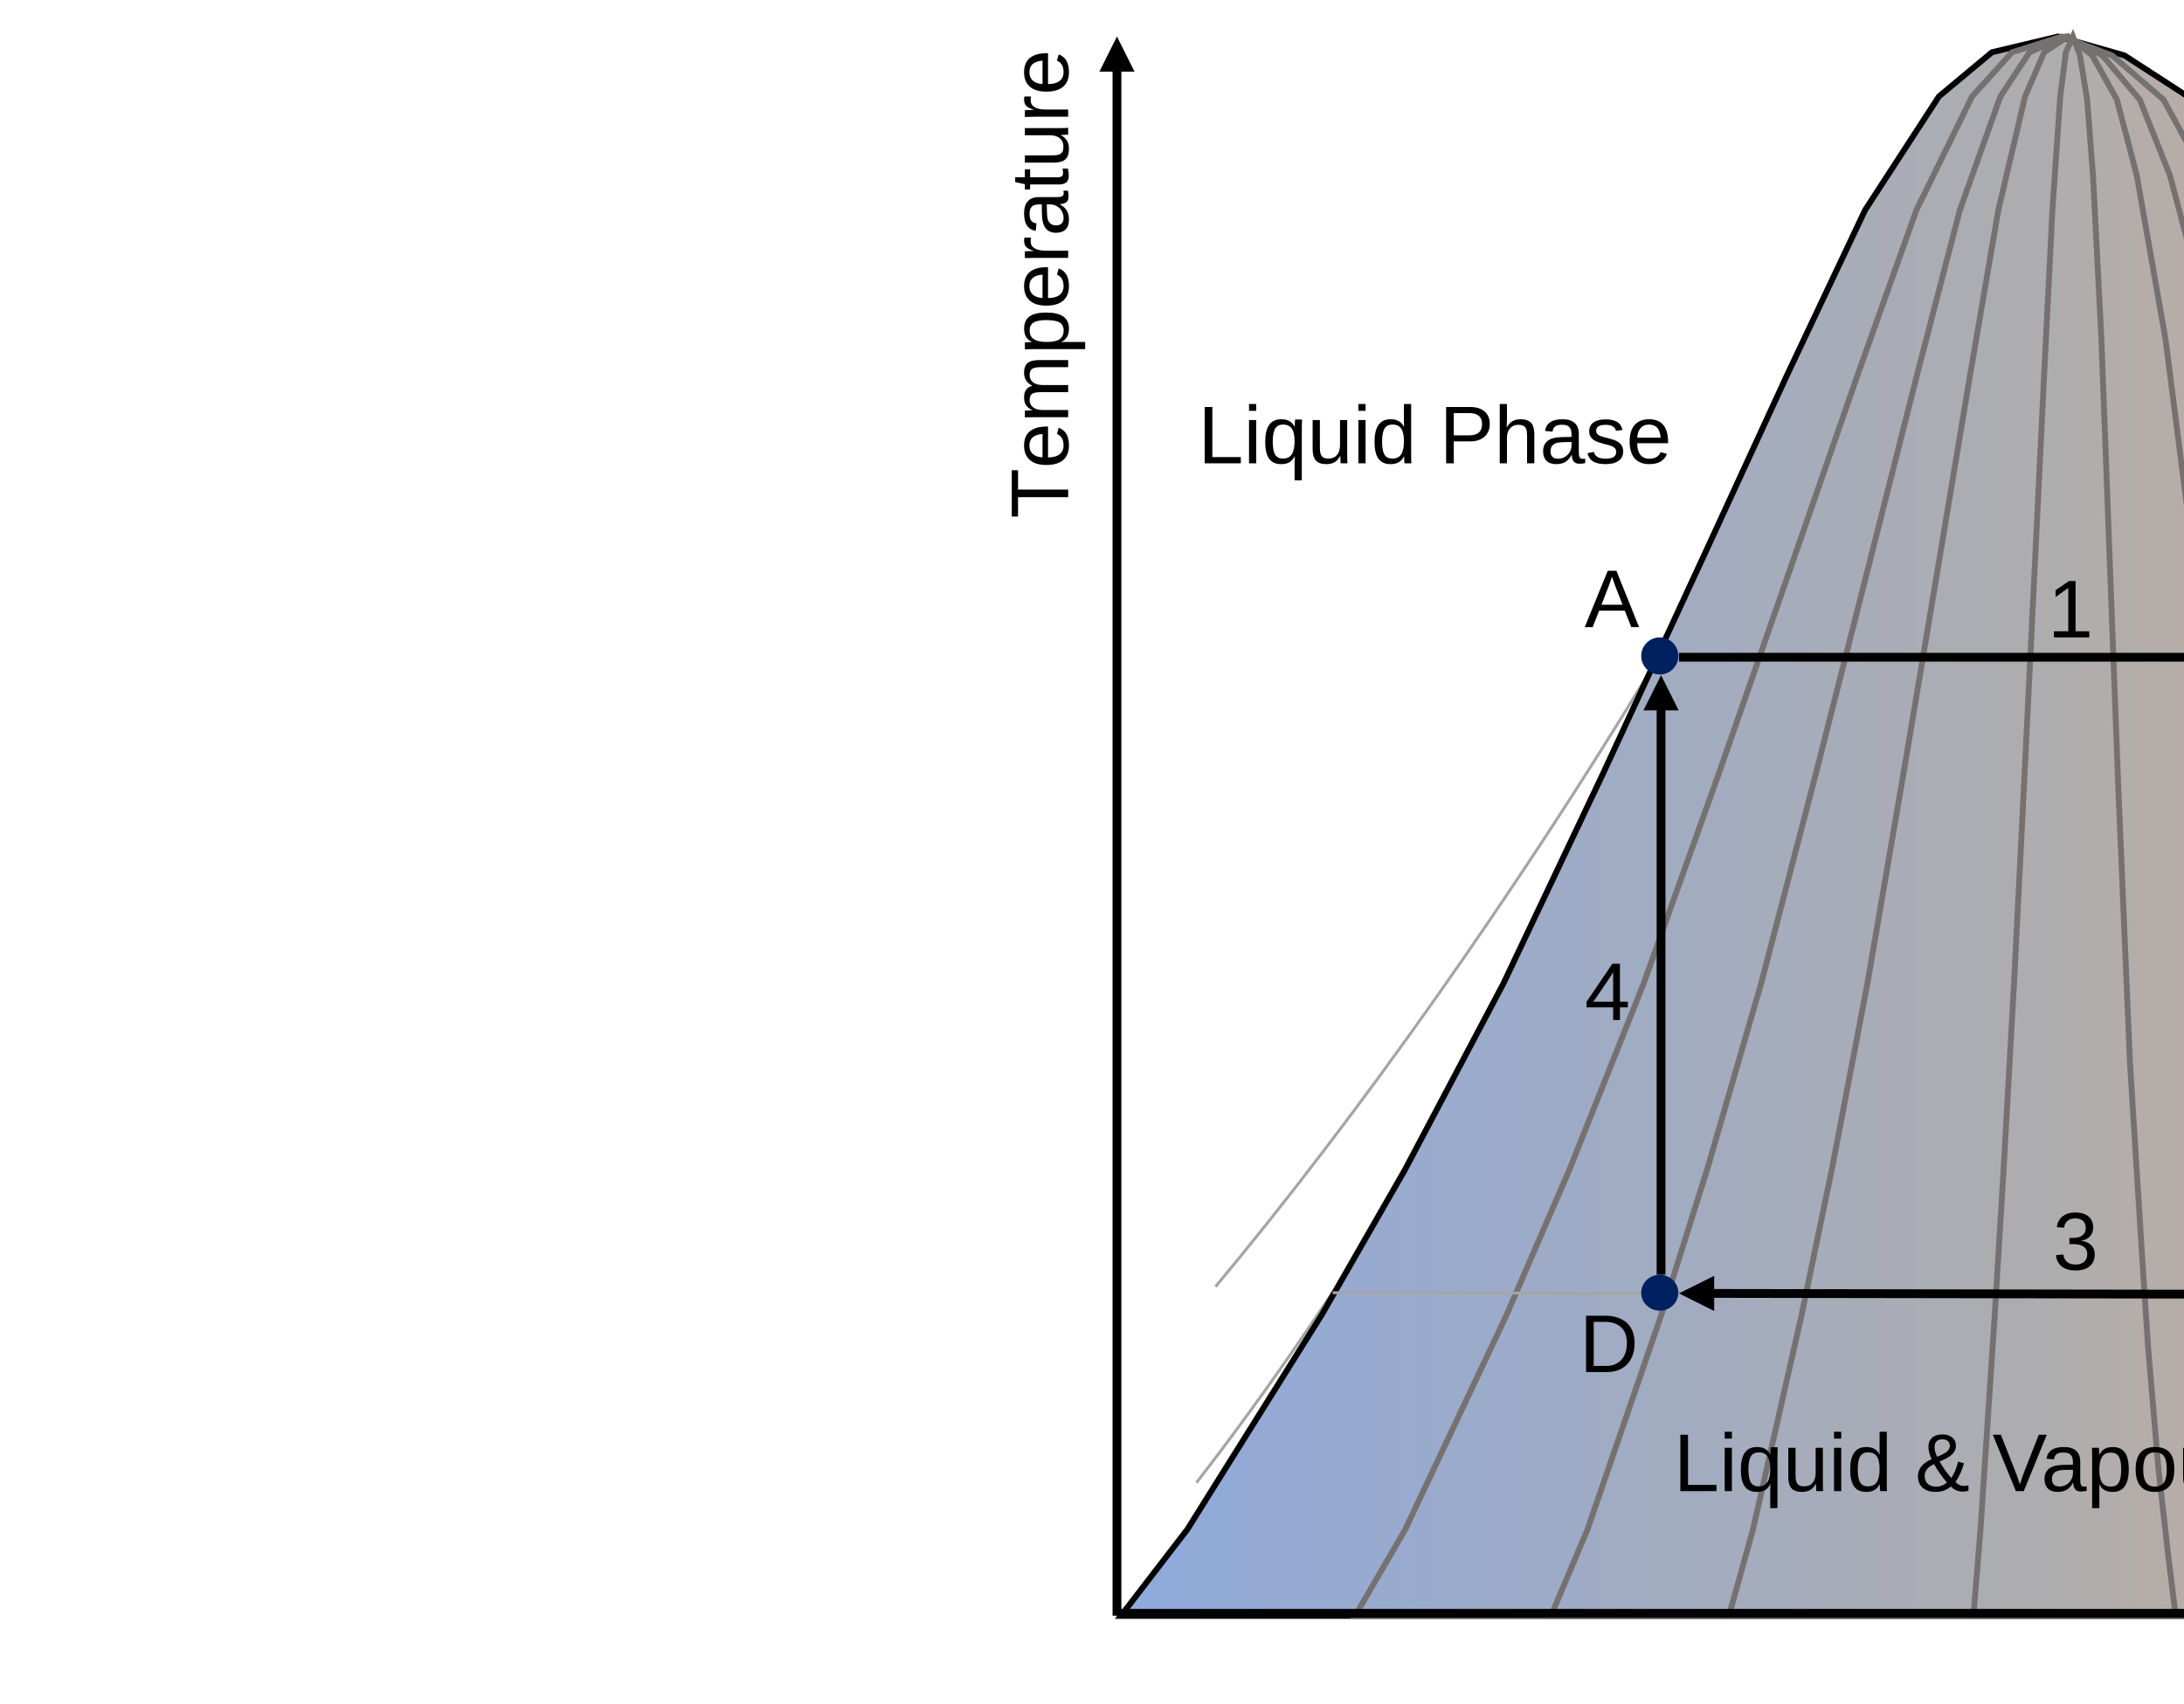
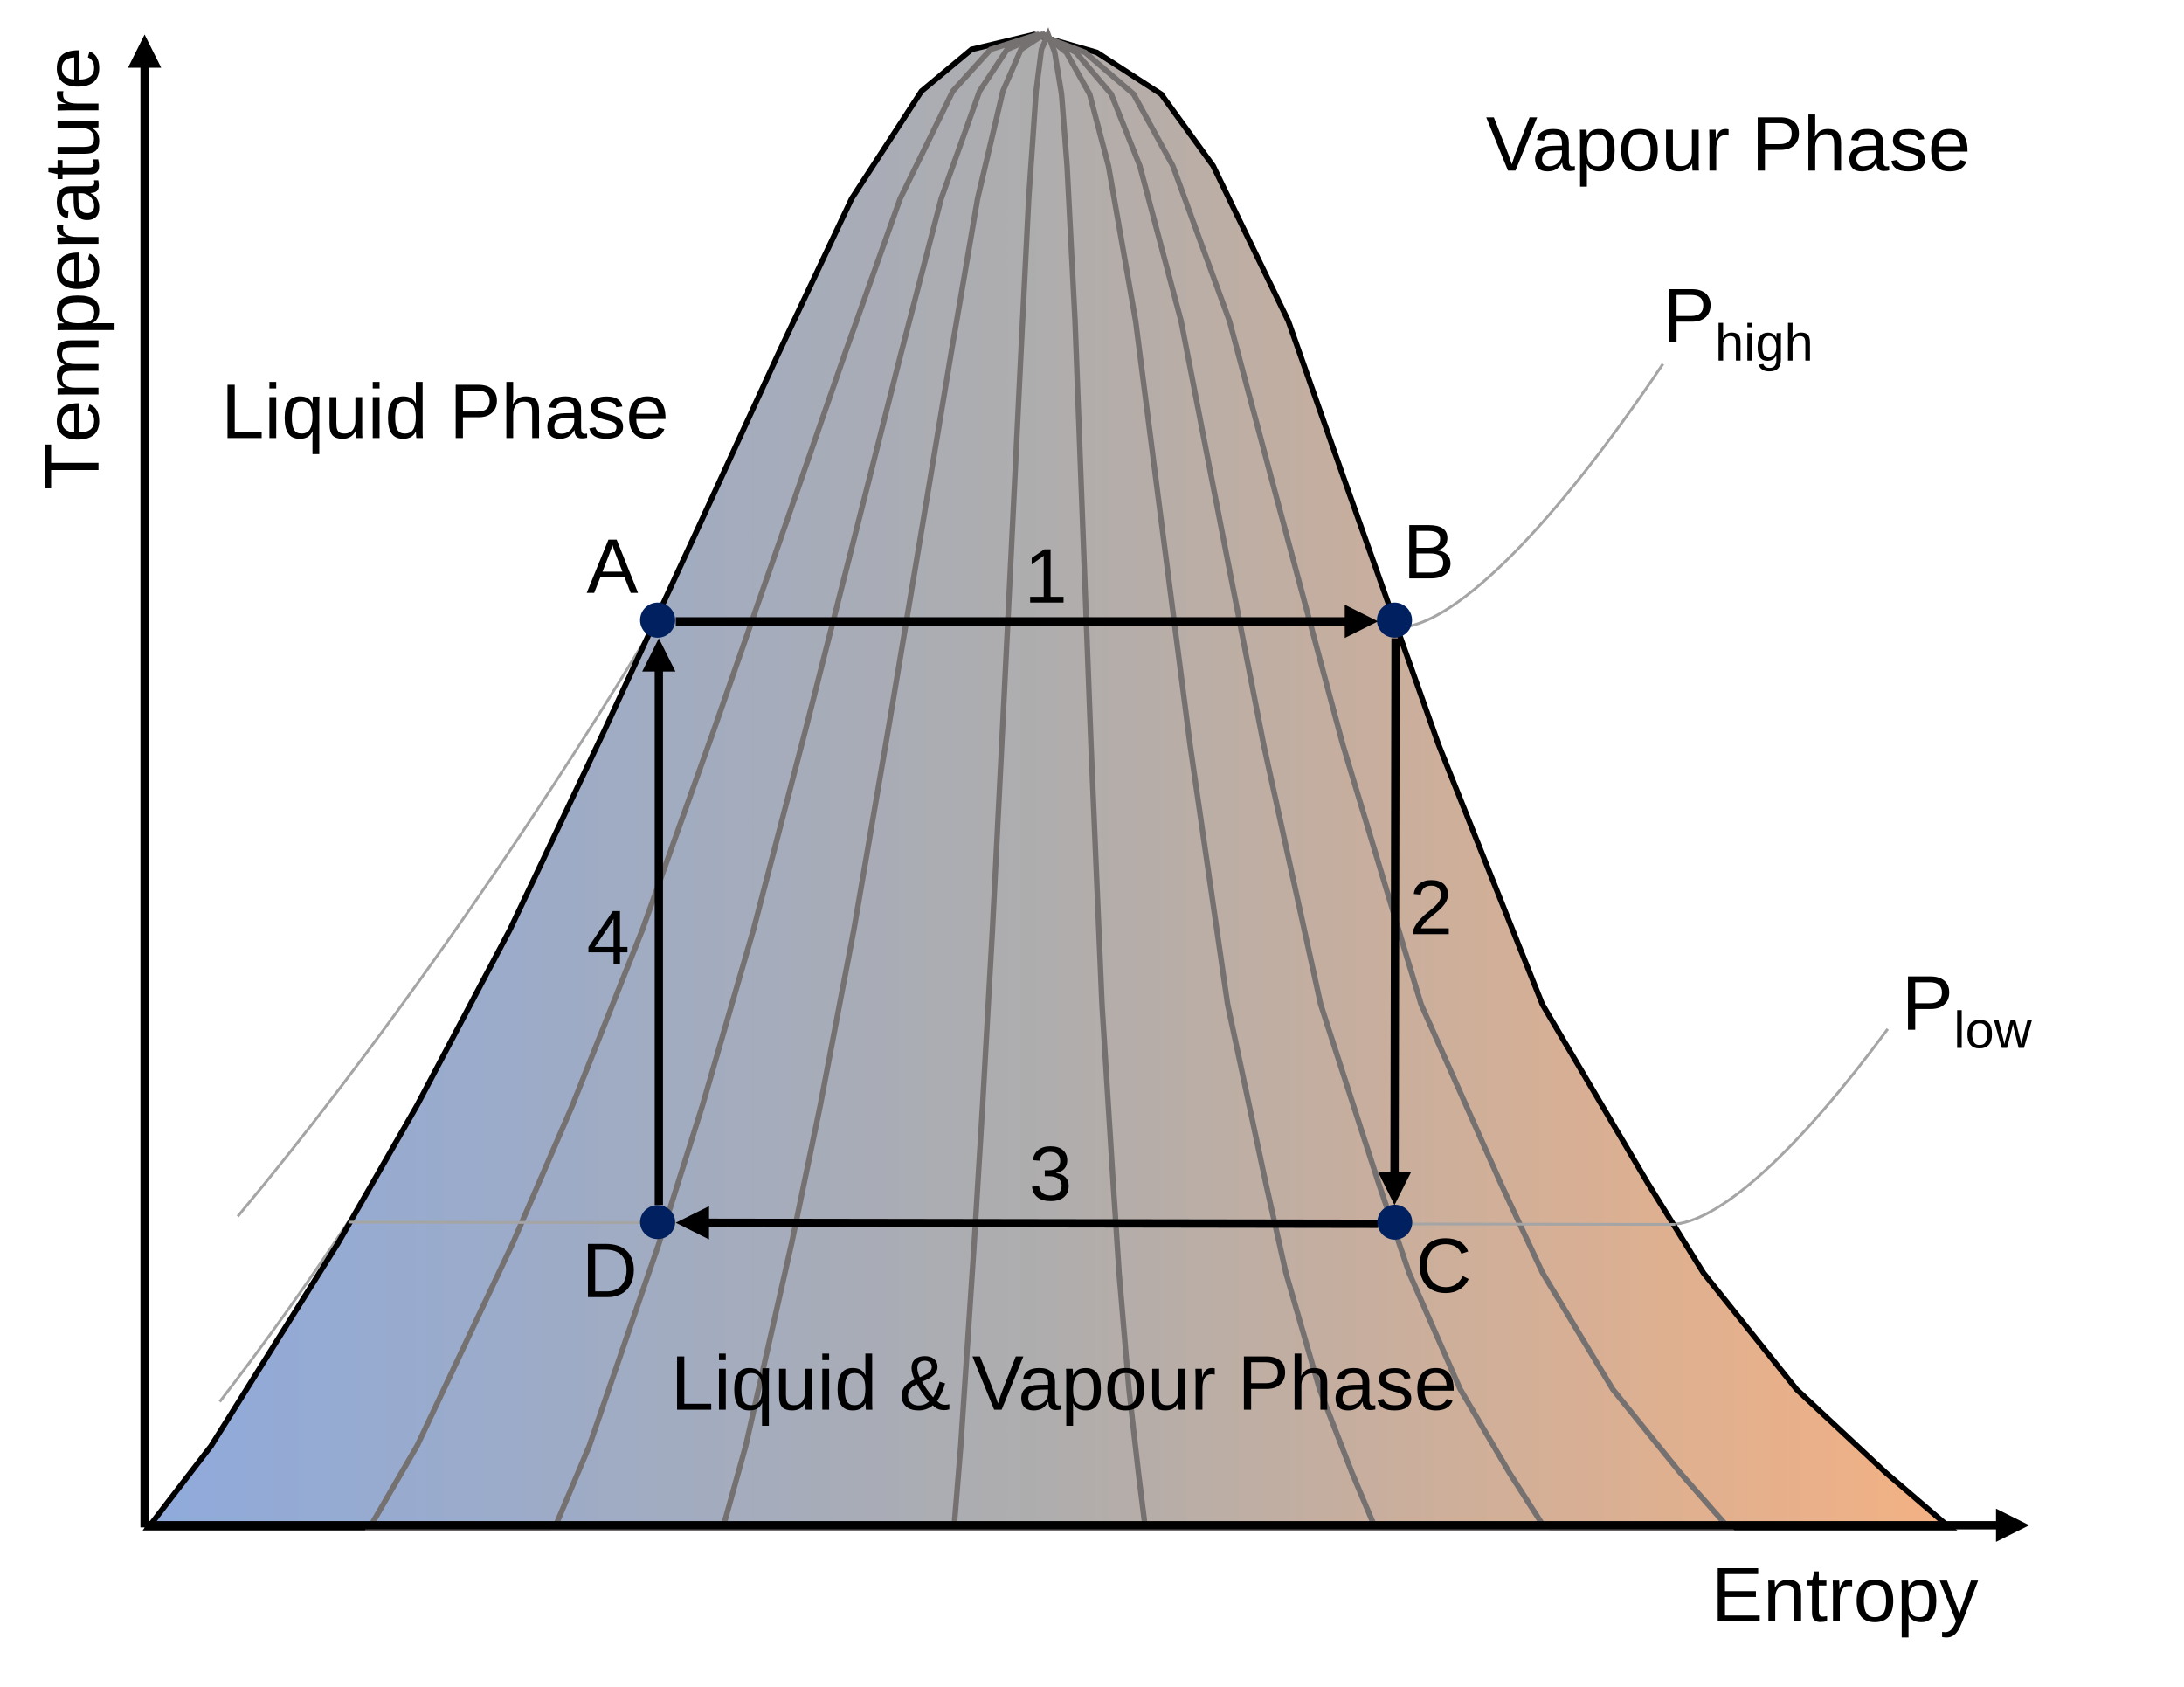
- <svg xmlns="http://www.w3.org/2000/svg" width="200" xml:space="preserve" overflow="hidden">
+ <svg xmlns="http://www.w3.org/2000/svg" width="1805" height="1394" xml:space="preserve" overflow="hidden">
  <defs>
    <clipPath id="clip0">
      <rect x="1348" y="679" width="1805" height="1394" />
    </clipPath>
    <linearGradient x1="1470.5" y1="1324.5" x2="2959.5" y2="1324.5" gradientUnits="userSpaceOnUse" spreadMethod="reflect" id="fill1">
      <stop offset="0" stop-color="#8FAADC" />
      <stop offset="0.5" stop-color="#AFADAD" />
      <stop offset="1" stop-color="#F4B183" />
    </linearGradient>
  </defs>
  <g clip-path="url(#clip0)" transform="translate(-1348 -679)">
    <path d="M244.483 388.589C248.847 447.433 251.072 509.122 251.072 571.227" stroke="#A5A5A5" stroke-width="2.292" stroke-miterlimit="8" fill="none" fill-rule="evenodd" transform="matrix(0.833926 0.551876 0.551876 -0.833926 1111.26 2026.56)" />
    <path d="M143.228 5.701C182.449 31.106 216.733 139.264 235.718 297.484" stroke="#A5A5A5" stroke-width="2.292" stroke-miterlimit="8" fill="none" fill-rule="evenodd" transform="matrix(0.890247 0.455478 0.455478 -0.890247 2377.03 1137.24)" />
    <path d="M143.228 5.701C176.285 27.114 206.106 107.571 226.095 229.279" stroke="#A5A5A5" stroke-width="2.292" stroke-miterlimit="8" fill="none" fill-rule="evenodd" transform="matrix(0.890247 0.455478 0.455478 -0.890247 2602.43 1630.51)" />
    <path d="M230.087 335.321C249.348 508.698 255.716 722.123 247.671 924.658" stroke="#A5A5A5" stroke-width="2.292" stroke-miterlimit="8" fill="none" fill-rule="evenodd" transform="matrix(0.833926 0.551876 0.551876 -0.833926 1167.55 1836.92)" />
    <path d="M2202.71 707.5 2254.47 722.297 2307.71 756.823 2350.6 816.011 2412.72 944.251 2461.52 1082.36 2536.94 1294.45 2622.72 1509 2709.97 1656.97 2755.82 1730.96 2832.72 1827.14 2906.67 1896.19 2959.5 1941.5 1470.5 1941.5 1522.42 1873.99 1627.42 1706.3 1692.49 1592.85 1769.4 1447.35 1847.78 1282.12 1927.64 1109.48 1991.23 971.38 2051.87 843.139 2109.54 754.357 2150.95 719.831 2202.71 707.5Z" stroke="#000000" stroke-width="4.583" stroke-miterlimit="8" fill="url(#fill1)" fill-rule="evenodd" />
    <path d="M2205.73 707.5 2244.77 722.297 2284.92 756.823 2317.27 816.011 2364.12 944.251 2400.92 1082.36 2457.81 1294.45 2522.5 1509 2588.31 1656.97 2622.88 1730.96 2680.88 1827.14 2736.65 1896.19 2776.5 1941.5 1653.5 1941.5 1692.66 1873.99 1771.85 1706.3 1820.93 1592.85 1878.93 1447.35 1938.04 1282.12 1998.27 1109.48 2046.23 971.38 2091.96 843.139 2135.46 754.357 2166.69 719.831 2205.73 707.5Z" stroke="#767171" stroke-width="4.583" stroke-miterlimit="8" fill="none" fill-rule="evenodd" />
    <path d="M2208.75 707.5 2237.19 722.297 2266.43 756.823 2289.99 816.011 2324.12 944.251 2350.93 1082.36 2392.36 1294.45 2439.49 1509 2487.42 1656.97 2512.61 1730.96 2554.85 1827.14 2595.48 1896.19 2624.5 1941.5 1806.5 1941.5 1835.02 1873.99 1892.71 1706.3 1928.46 1592.85 1970.7 1447.35 2013.76 1282.12 2057.63 1109.48 2092.57 971.38 2125.88 843.139 2157.57 754.357 2180.31 719.831 2208.75 707.5Z" stroke="#767171" stroke-width="4.583" stroke-miterlimit="8" fill="none" fill-rule="evenodd" />
    <path d="M2210.55 707.5 2229.29 722.297 2248.56 756.823 2264.09 816.011 2286.57 944.251 2304.24 1082.36 2331.54 1294.45 2362.59 1509 2394.17 1656.97 2410.77 1730.96 2438.61 1827.14 2465.38 1896.19 2484.5 1941.5 1945.5 1941.5 1964.3 1873.99 2002.3 1706.3 2025.86 1592.85 2053.7 1447.35 2082.07 1282.12 2110.98 1109.48 2134 971.38 2155.95 843.139 2176.83 754.357 2191.82 719.831 2210.55 707.5Z" stroke="#767171" stroke-width="4.583" stroke-miterlimit="8" fill="none" fill-rule="evenodd" />
    <path d="M2214.2 707.5 2219.69 722.297 2225.34 756.823 2229.89 816.011 2236.48 944.251 2241.66 1082.36 2249.66 1294.45 2258.76 1509 2268.02 1656.97 2272.89 1730.96 2281.05 1827.14 2288.89 1896.19 2294.5 1941.5 2136.5 1941.5 2142.01 1873.99 2153.15 1706.3 2160.06 1592.85 2168.22 1447.35 2176.53 1282.12 2185.01 1109.48 2191.76 971.38 2198.19 843.139 2204.31 754.357 2208.7 719.831 2214.2 707.5Z" stroke="#767171" stroke-width="4.583" stroke-miterlimit="8" fill="none" fill-rule="evenodd" />
    <path d="M2732.66 1690.91 1636 1689" stroke="#A5A5A5" stroke-width="2.292" stroke-miterlimit="8" fill="none" fill-rule="evenodd" />
    <path d="M3.438-1.00548e-06 3.438 1210.9-3.437 1210.9-3.438 1.00548e-06ZM13.75 1206.31 0 1233.81-13.75 1206.31Z" transform="matrix(1 0 0 -1 1467.5 1941.31)" />
    <path d="M7.96451e-07-3.438 1534.7-3.437 1534.7 3.438-7.96451e-07 3.438ZM1530.12-13.75 1557.62 0 1530.12 13.75Z" transform="matrix(1 0 0 -1 1467.5 1939.5)" />
    <text font-family="Arial,Arial_MSFontService,sans-serif" font-weight="400" font-size="64" transform="matrix(-1.83697e-16 -1 1 -1.83697e-16 1429.38 1084)">T</text>
    <text font-family="Arial,Arial_MSFontService,sans-serif" font-weight="400" font-size="64" transform="matrix(-1.83697e-16 -1 1 -1.83697e-16 1429.38 1045)">emperature</text>
    <text font-family="Arial,Arial_MSFontService,sans-serif" font-weight="400" font-size="64" transform="matrix(1 0 0 1 2762.41 2019)">Entropy</text>
    <text font-family="Arial,Arial_MSFontService,sans-serif" font-weight="400" font-size="64" transform="matrix(1 0 0 1 2722.39 962)">P</text>
    <text font-family="Arial,Arial_MSFontService,sans-serif" font-weight="400" font-size="43" transform="matrix(1 0 0 1 2765.35 977)">high</text>
    <text font-family="Arial,Arial_MSFontService,sans-serif" font-weight="400" font-size="64" transform="matrix(1 0 0 1 2919.64 1530)">P</text>
    <text font-family="Arial,Arial_MSFontService,sans-serif" font-weight="400" font-size="43" transform="matrix(1 0 0 1 2962.61 1545)">low</text>
    <path d="M1877 1689C1877 1681.27 1883.49 1675 1891.5 1675 1899.51 1675 1906 1681.27 1906 1689 1906 1696.73 1899.51 1703 1891.5 1703 1883.49 1703 1877 1696.73 1877 1689Z" fill="#002060" fill-rule="evenodd" />
    <path d="M2486.91 1693.83 1929.41 1692.97 1929.42 1686.1 2486.92 1686.96ZM1933.98 1703.29 1906.5 1689.5 1934.02 1675.79Z" />
    <text font-family="Arial,Arial_MSFontService,sans-serif" font-weight="400" font-size="64" transform="matrix(1 0 0 1 1530.78 1041)">Liquid Phase</text>
    <text font-family="Arial,Arial_MSFontService,sans-serif" font-weight="400" font-size="64" transform="matrix(1 0 0 1 1902.33 1844)">Liquid &amp; Vapour Phase</text>
    <text font-family="Arial,Arial_MSFontService,sans-serif" font-weight="400" font-size="64" transform="matrix(1 0 0 1 2576.04 820)">Vapour Phase</text>
    <text font-family="Arial,Arial_MSFontService,sans-serif" font-weight="400" font-size="64" transform="matrix(1 0 0 1 2518.05 1747)">C</text>
    <text font-family="Arial,Arial_MSFontService,sans-serif" font-weight="400" font-size="64" transform="matrix(1 0 0 1 1828.68 1751)">D</text>
    <path d="M2486 1191.5C2486 1183.49 2492.49 1177 2500.5 1177 2508.51 1177 2515 1183.49 2515 1191.5 2515 1199.51 2508.51 1206 2500.5 1206 2492.49 1206 2486 1199.51 2486 1191.5Z" fill="#002060" fill-rule="evenodd" />
    <path d="M1877 1191.5C1877 1183.49 1883.49 1177 1891.5 1177 1899.51 1177 1906 1183.49 1906 1191.5 1906 1199.51 1899.51 1206 1891.5 1206 1883.49 1206 1877 1199.51 1877 1191.5Z" fill="#002060" fill-rule="evenodd" />
    <path d="M2489.95 1679.5C2495.22 1673.53 2504.33 1672.96 2510.3 1678.24 2516.27 1683.51 2516.84 1692.62 2511.57 1698.59 2506.3 1704.56 2497.19 1705.13 2491.22 1699.86 2485.24 1694.59 2484.68 1685.48 2489.95 1679.5Z" fill="#002060" fill-rule="evenodd" />
    <text font-family="Arial,Arial_MSFontService,sans-serif" font-weight="400" font-size="64" transform="matrix(1 0 0 1 1832.76 1169)">A</text>
    <text font-family="Arial,Arial_MSFontService,sans-serif" font-weight="400" font-size="64" transform="matrix(1 0 0 1 2507.47 1157)">B</text>
    <text font-family="Arial,Arial_MSFontService,sans-serif" font-weight="400" font-size="64" transform="matrix(1 0 0 1 2194.51 1177)">1</text>
    <text font-family="Arial,Arial_MSFontService,sans-serif" font-weight="400" font-size="64" transform="matrix(1 0 0 1 2512.99 1451)">2</text>
    <text font-family="Arial,Arial_MSFontService,sans-serif" font-weight="400" font-size="64" transform="matrix(1 0 0 1 2198.47 1671)">3</text>
    <path d="M1906.5 1189.06 2463.97 1189.06 2463.97 1195.94 1906.5 1195.94ZM2459.39 1178.75 2486.89 1192.5 2459.39 1206.25Z" />
    <path d="M3.438-2.6485e-06 3.438 445.488-3.437 445.488-3.438 2.6485e-06ZM13.75 440.904 0 468.404-13.75 440.904Z" transform="matrix(1 0 0 -1 1892.5 1674.9)" />
    <path d="M3.437-0.007 4.291 445.509-2.584 445.522-3.437 0.007ZM14.595 440.906 0.897 468.432-12.905 440.959Z" transform="matrix(-1 0 0 1 2501.4 1206.5)" />
    <text font-family="Arial,Arial_MSFontService,sans-serif" font-weight="400" font-size="64" transform="matrix(1 0 0 1 1832.85 1476)">4</text>
  </g>
</svg>
